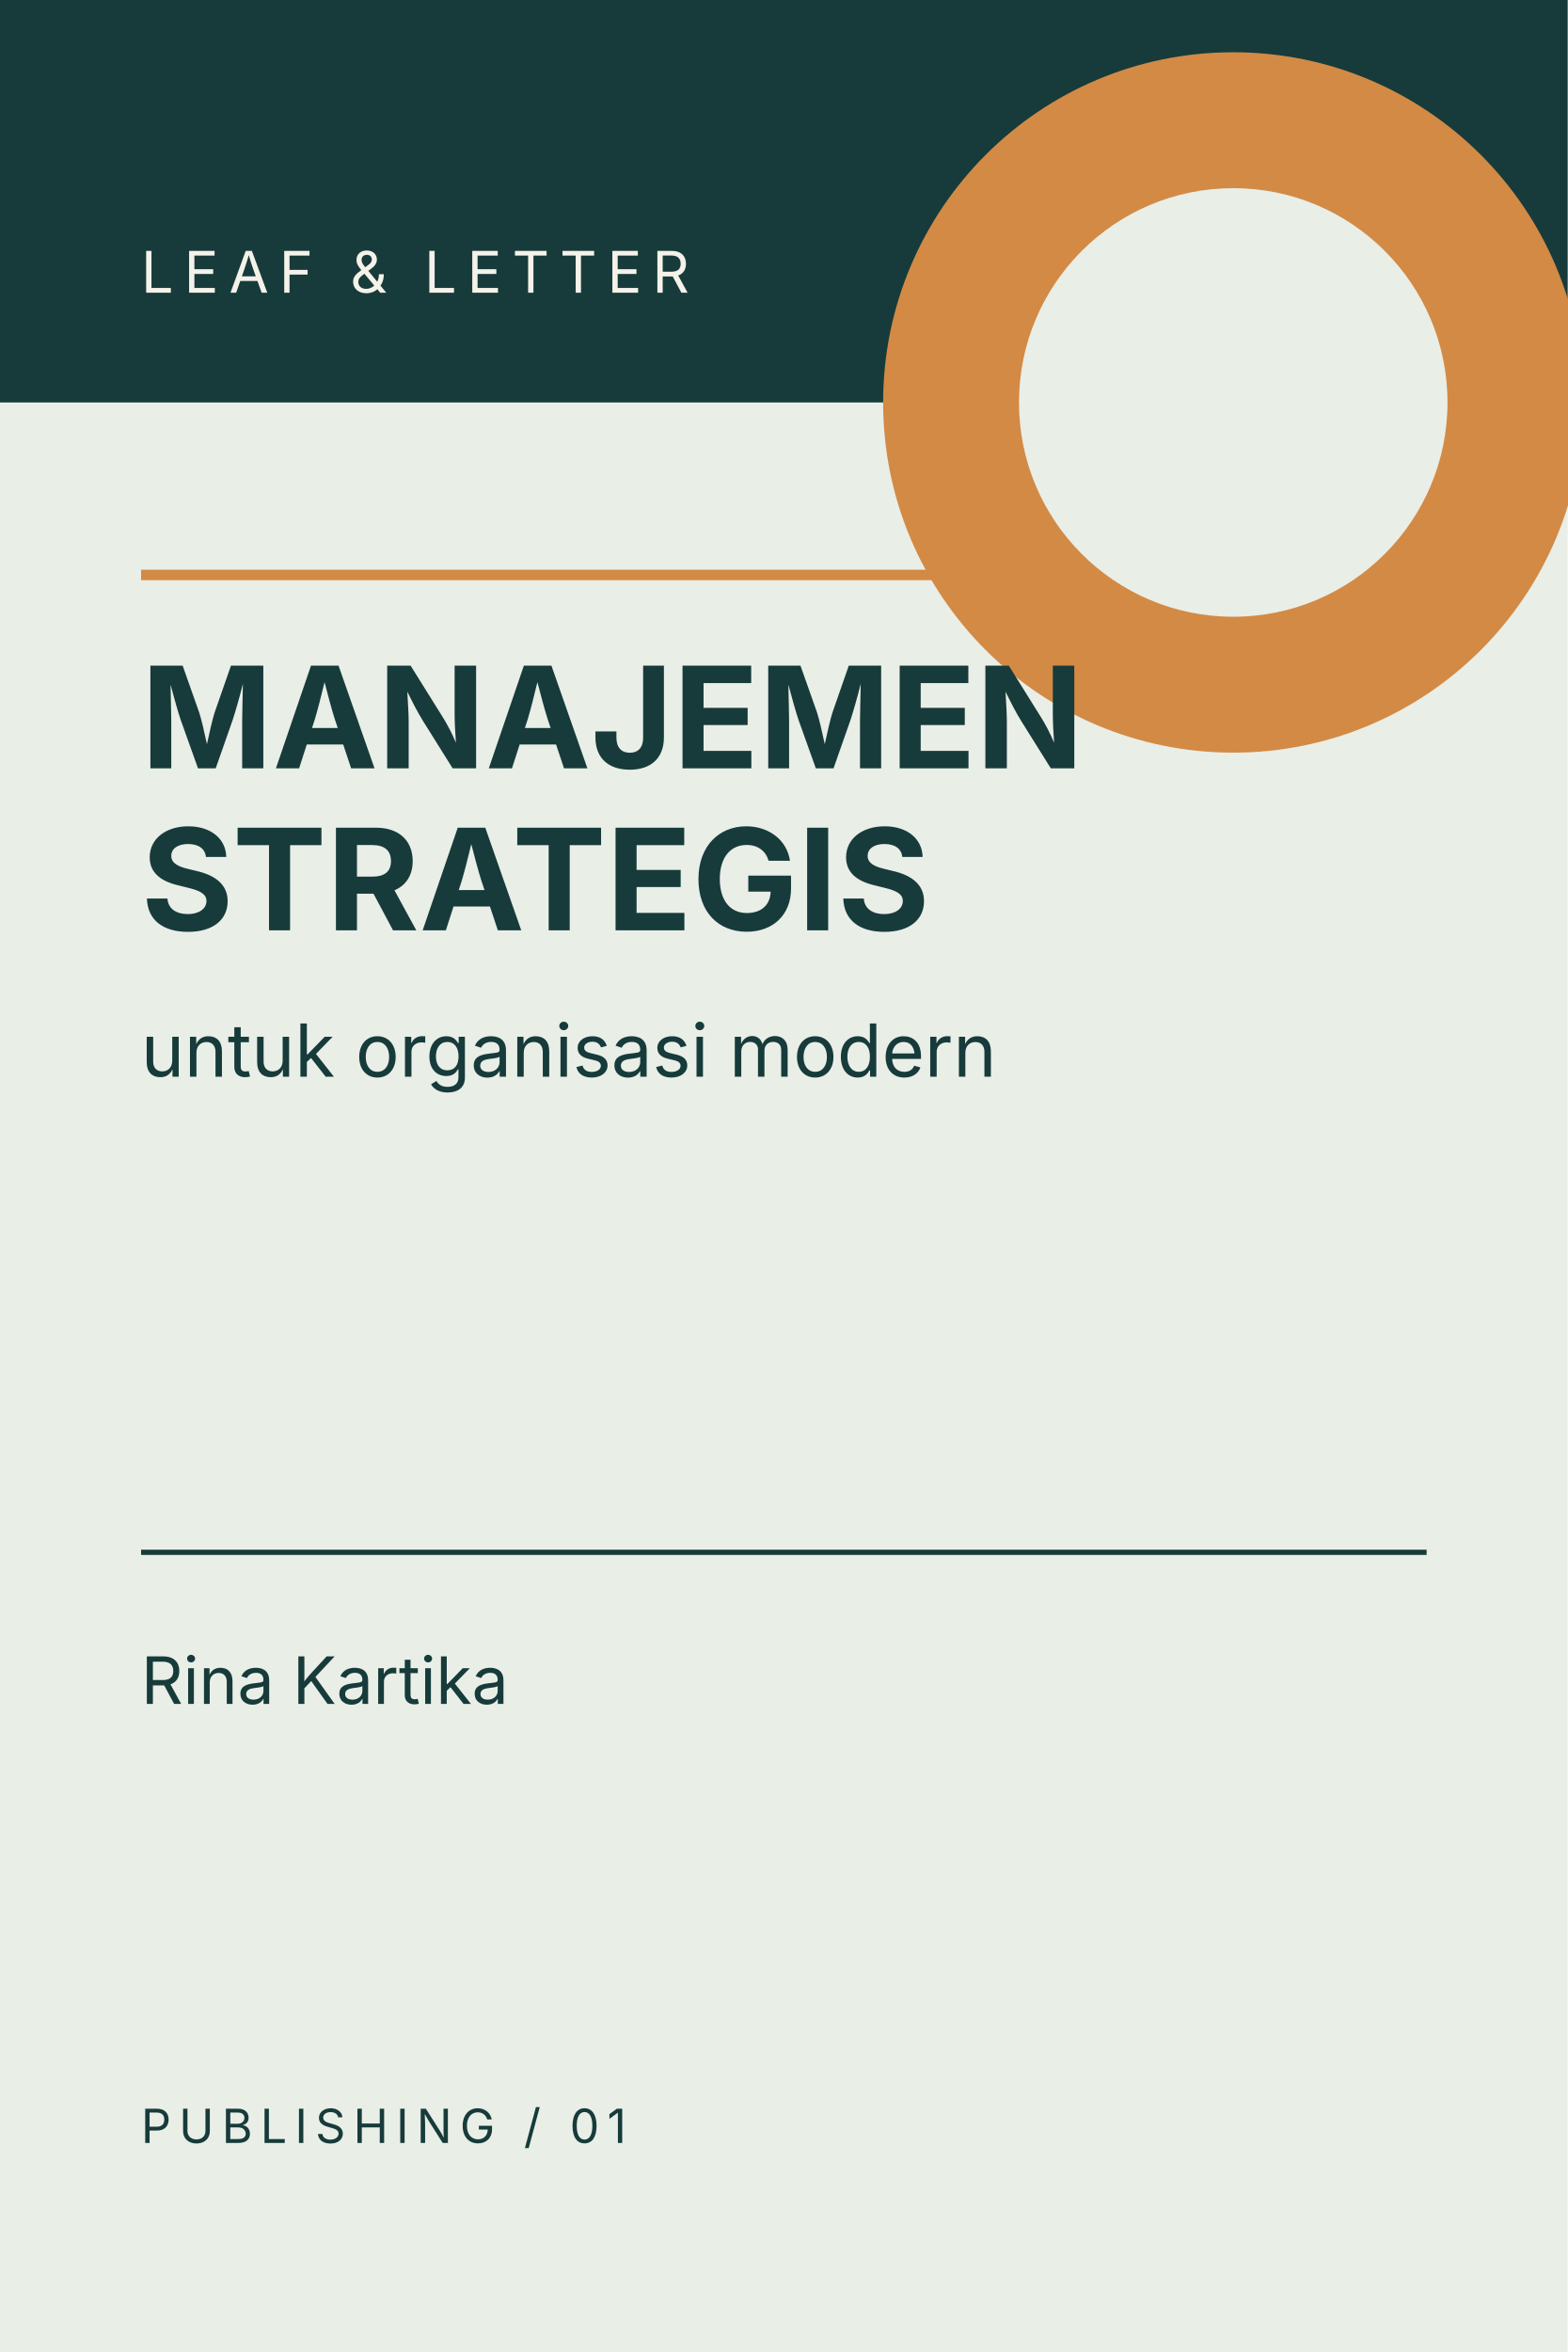
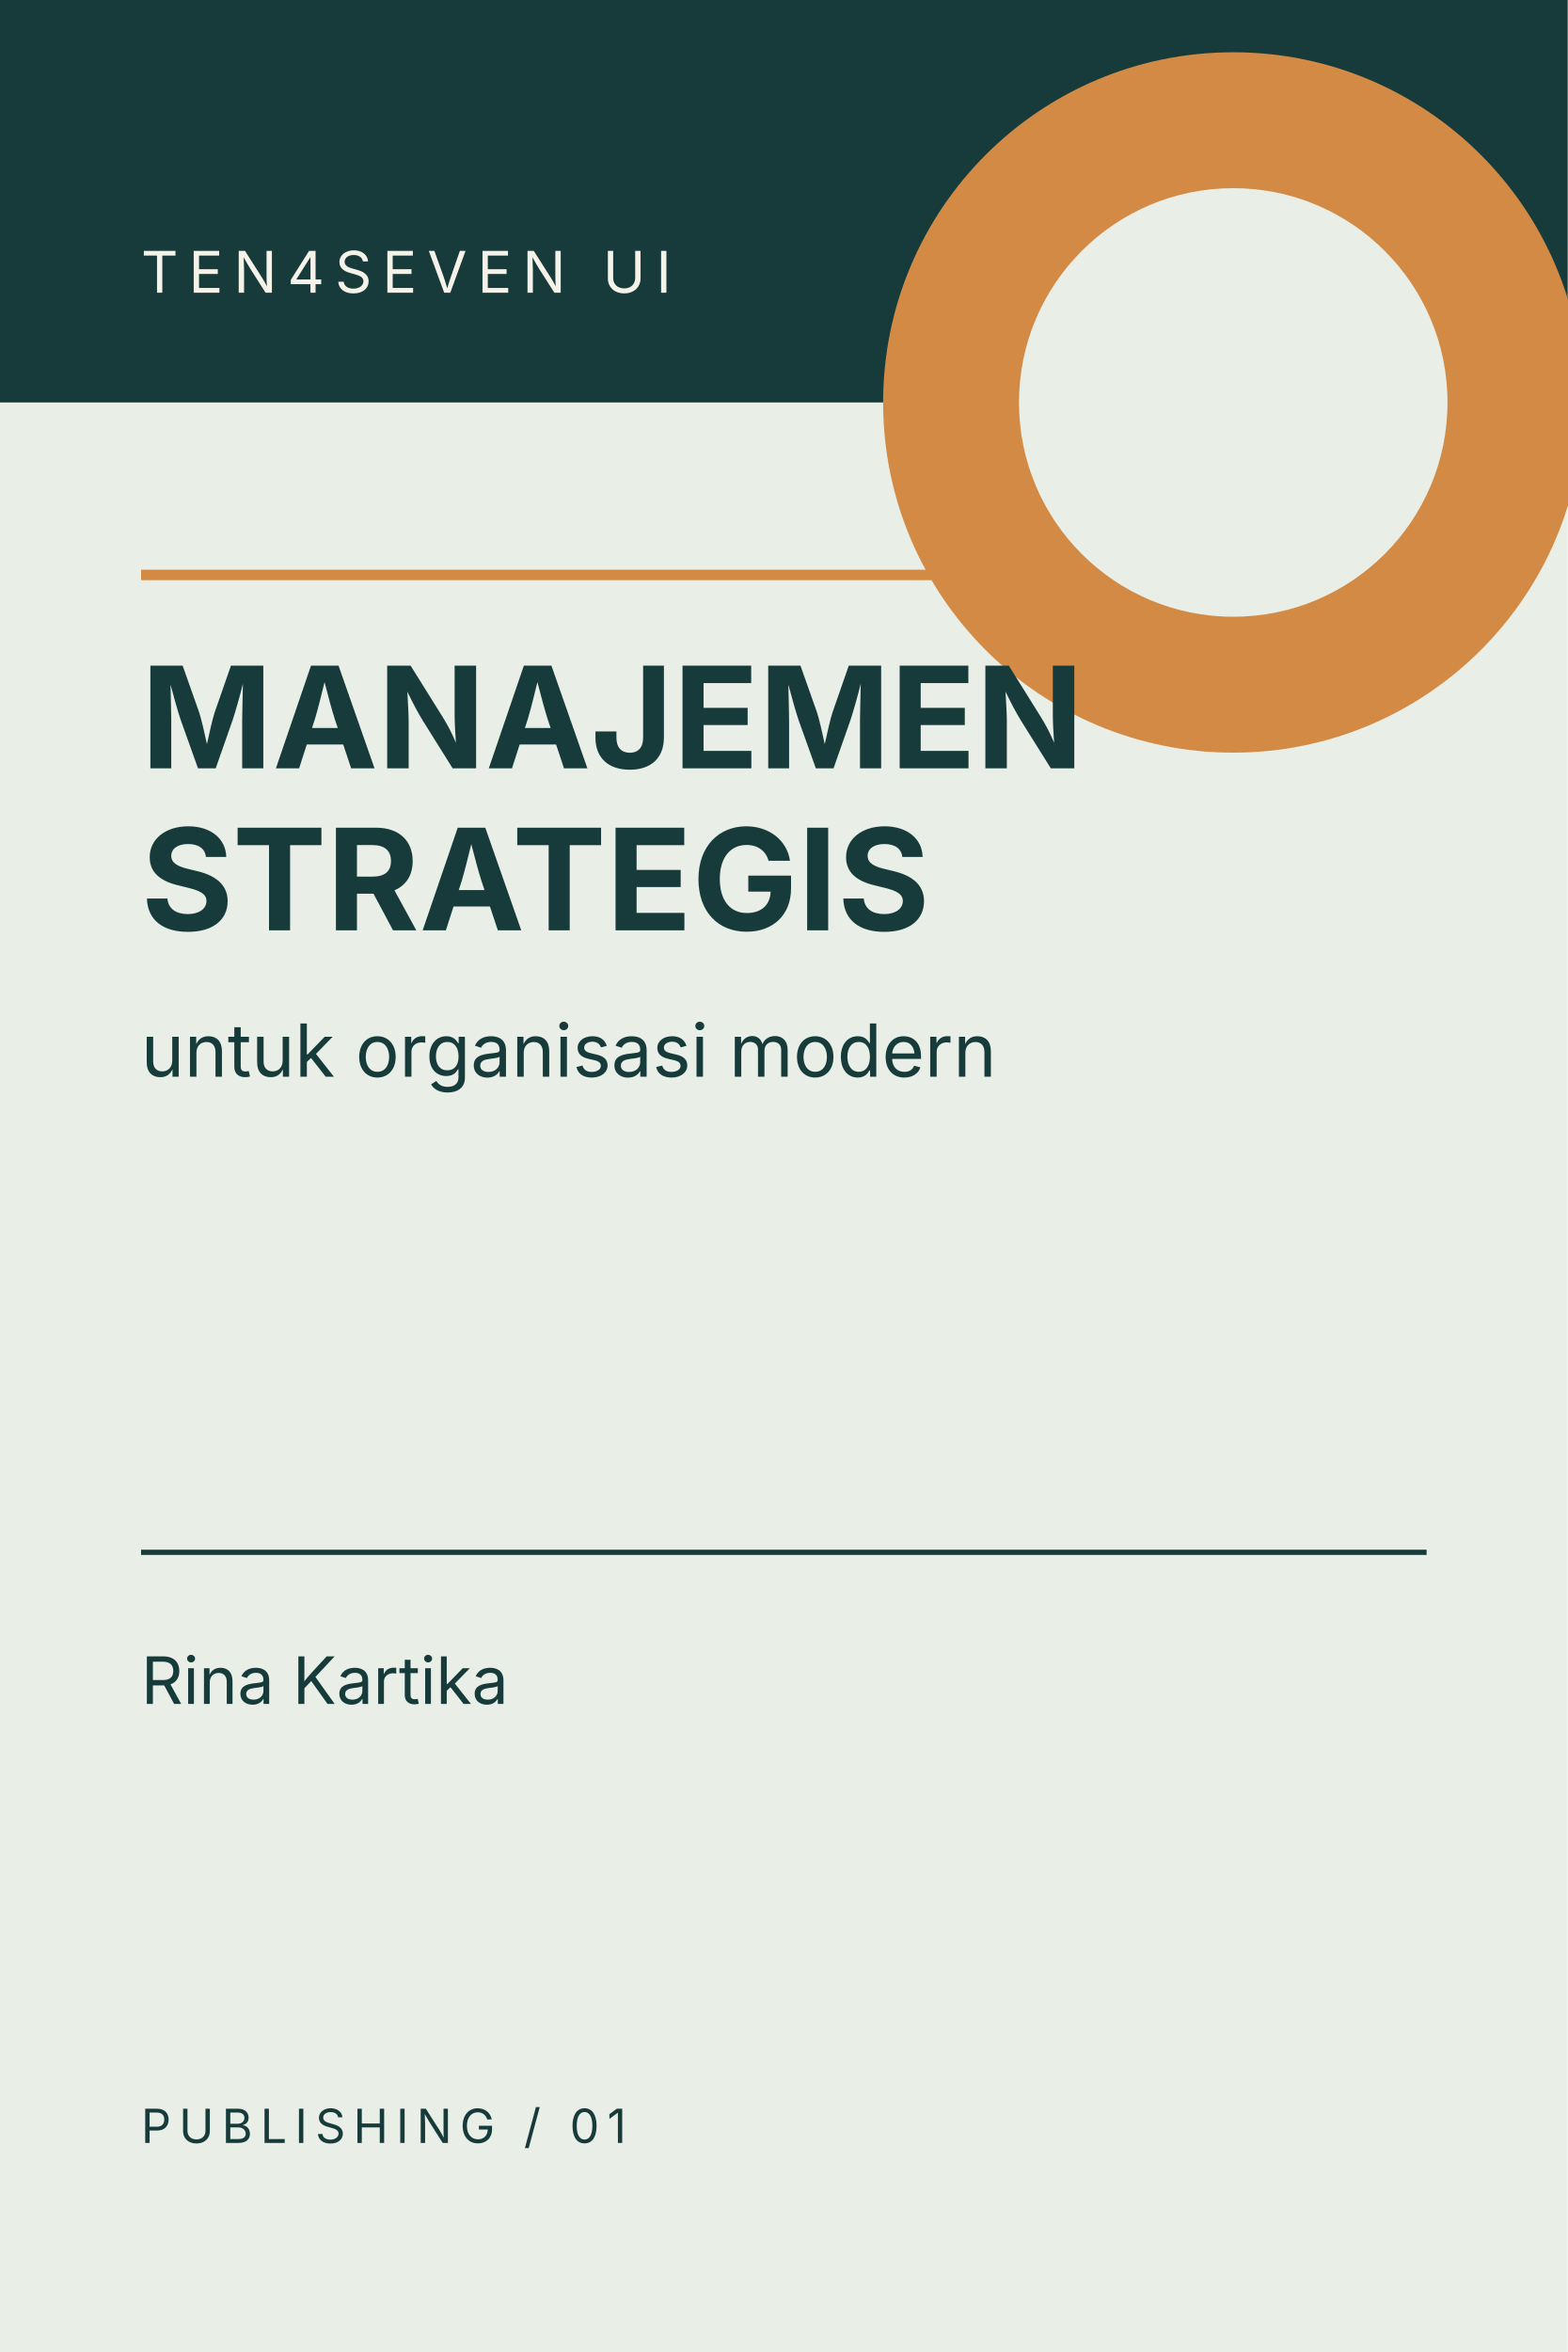
<svg xmlns="http://www.w3.org/2000/svg" viewBox="0 0 600 900" role="img" aria-labelledby="title desc">
  <rect width="600" height="900" fill="#e9eee7" />
  <rect width="600" height="154" fill="#173b3a" />
  <rect x="54" y="218" width="492" height="4" fill="#d38a45" />
  <circle cx="472" cy="154" r="134" fill="#d38a45" />
  <circle cx="472" cy="154" r="82" fill="#e9eee7" />
-   <text x="54" y="112" fill="#f5f2ea" font-family="Inter, Arial, sans-serif" font-size="22" letter-spacing="4">LEAF &amp; LETTER</text>
+   <text x="54" y="112" fill="#f5f2ea" font-family="Inter, Arial, sans-serif" font-size="22" letter-spacing="4">TEN4SEVEN UI</text>
  <text x="54" y="294" fill="#173b3a" font-family="Inter, Arial, sans-serif" font-size="54" font-weight="700">MANAJEMEN</text>
  <text x="54" y="356" fill="#173b3a" font-family="Inter, Arial, sans-serif" font-size="54" font-weight="700">STRATEGIS</text>
  <text x="54" y="412" fill="#173b3a" font-family="Inter, Arial, sans-serif" font-size="28">untuk organisasi modern</text>
  <path d="M54 594H546" stroke="#173b3a" stroke-width="2" />
  <text x="54" y="652" fill="#173b3a" font-family="Inter, Arial, sans-serif" font-size="25">Rina Kartika</text>
  <text x="54" y="820" fill="#173b3a" font-family="Inter, Arial, sans-serif" font-size="18" letter-spacing="3">PUBLISHING / 01</text>
</svg>
